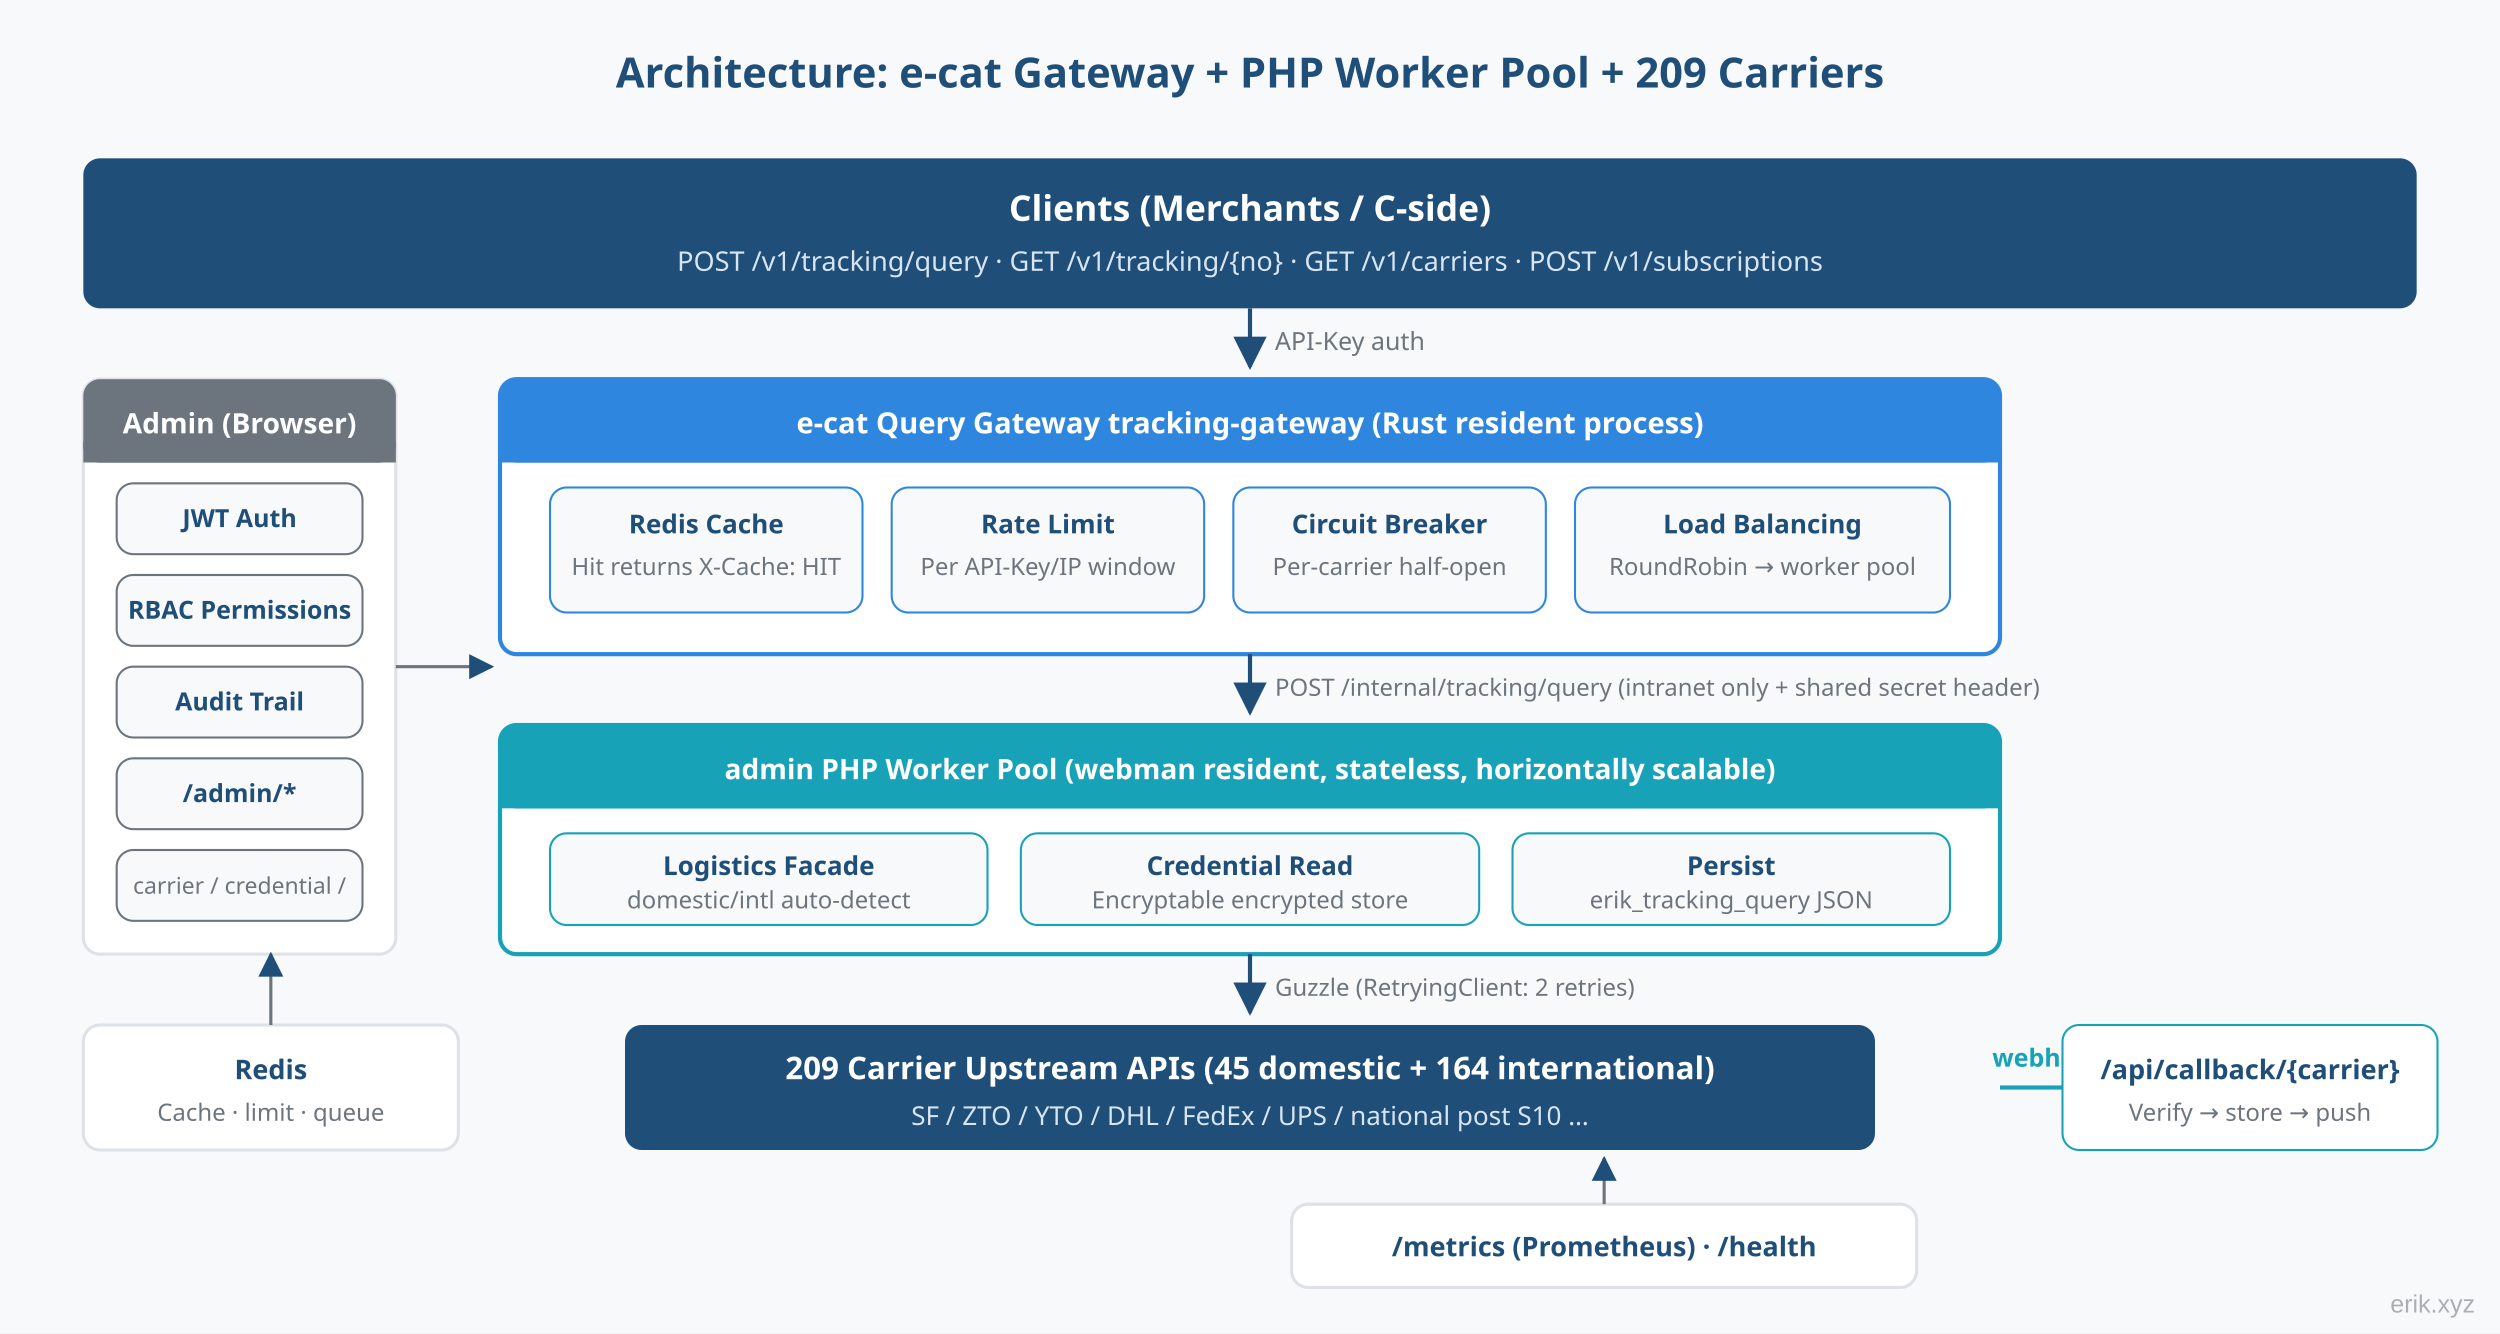
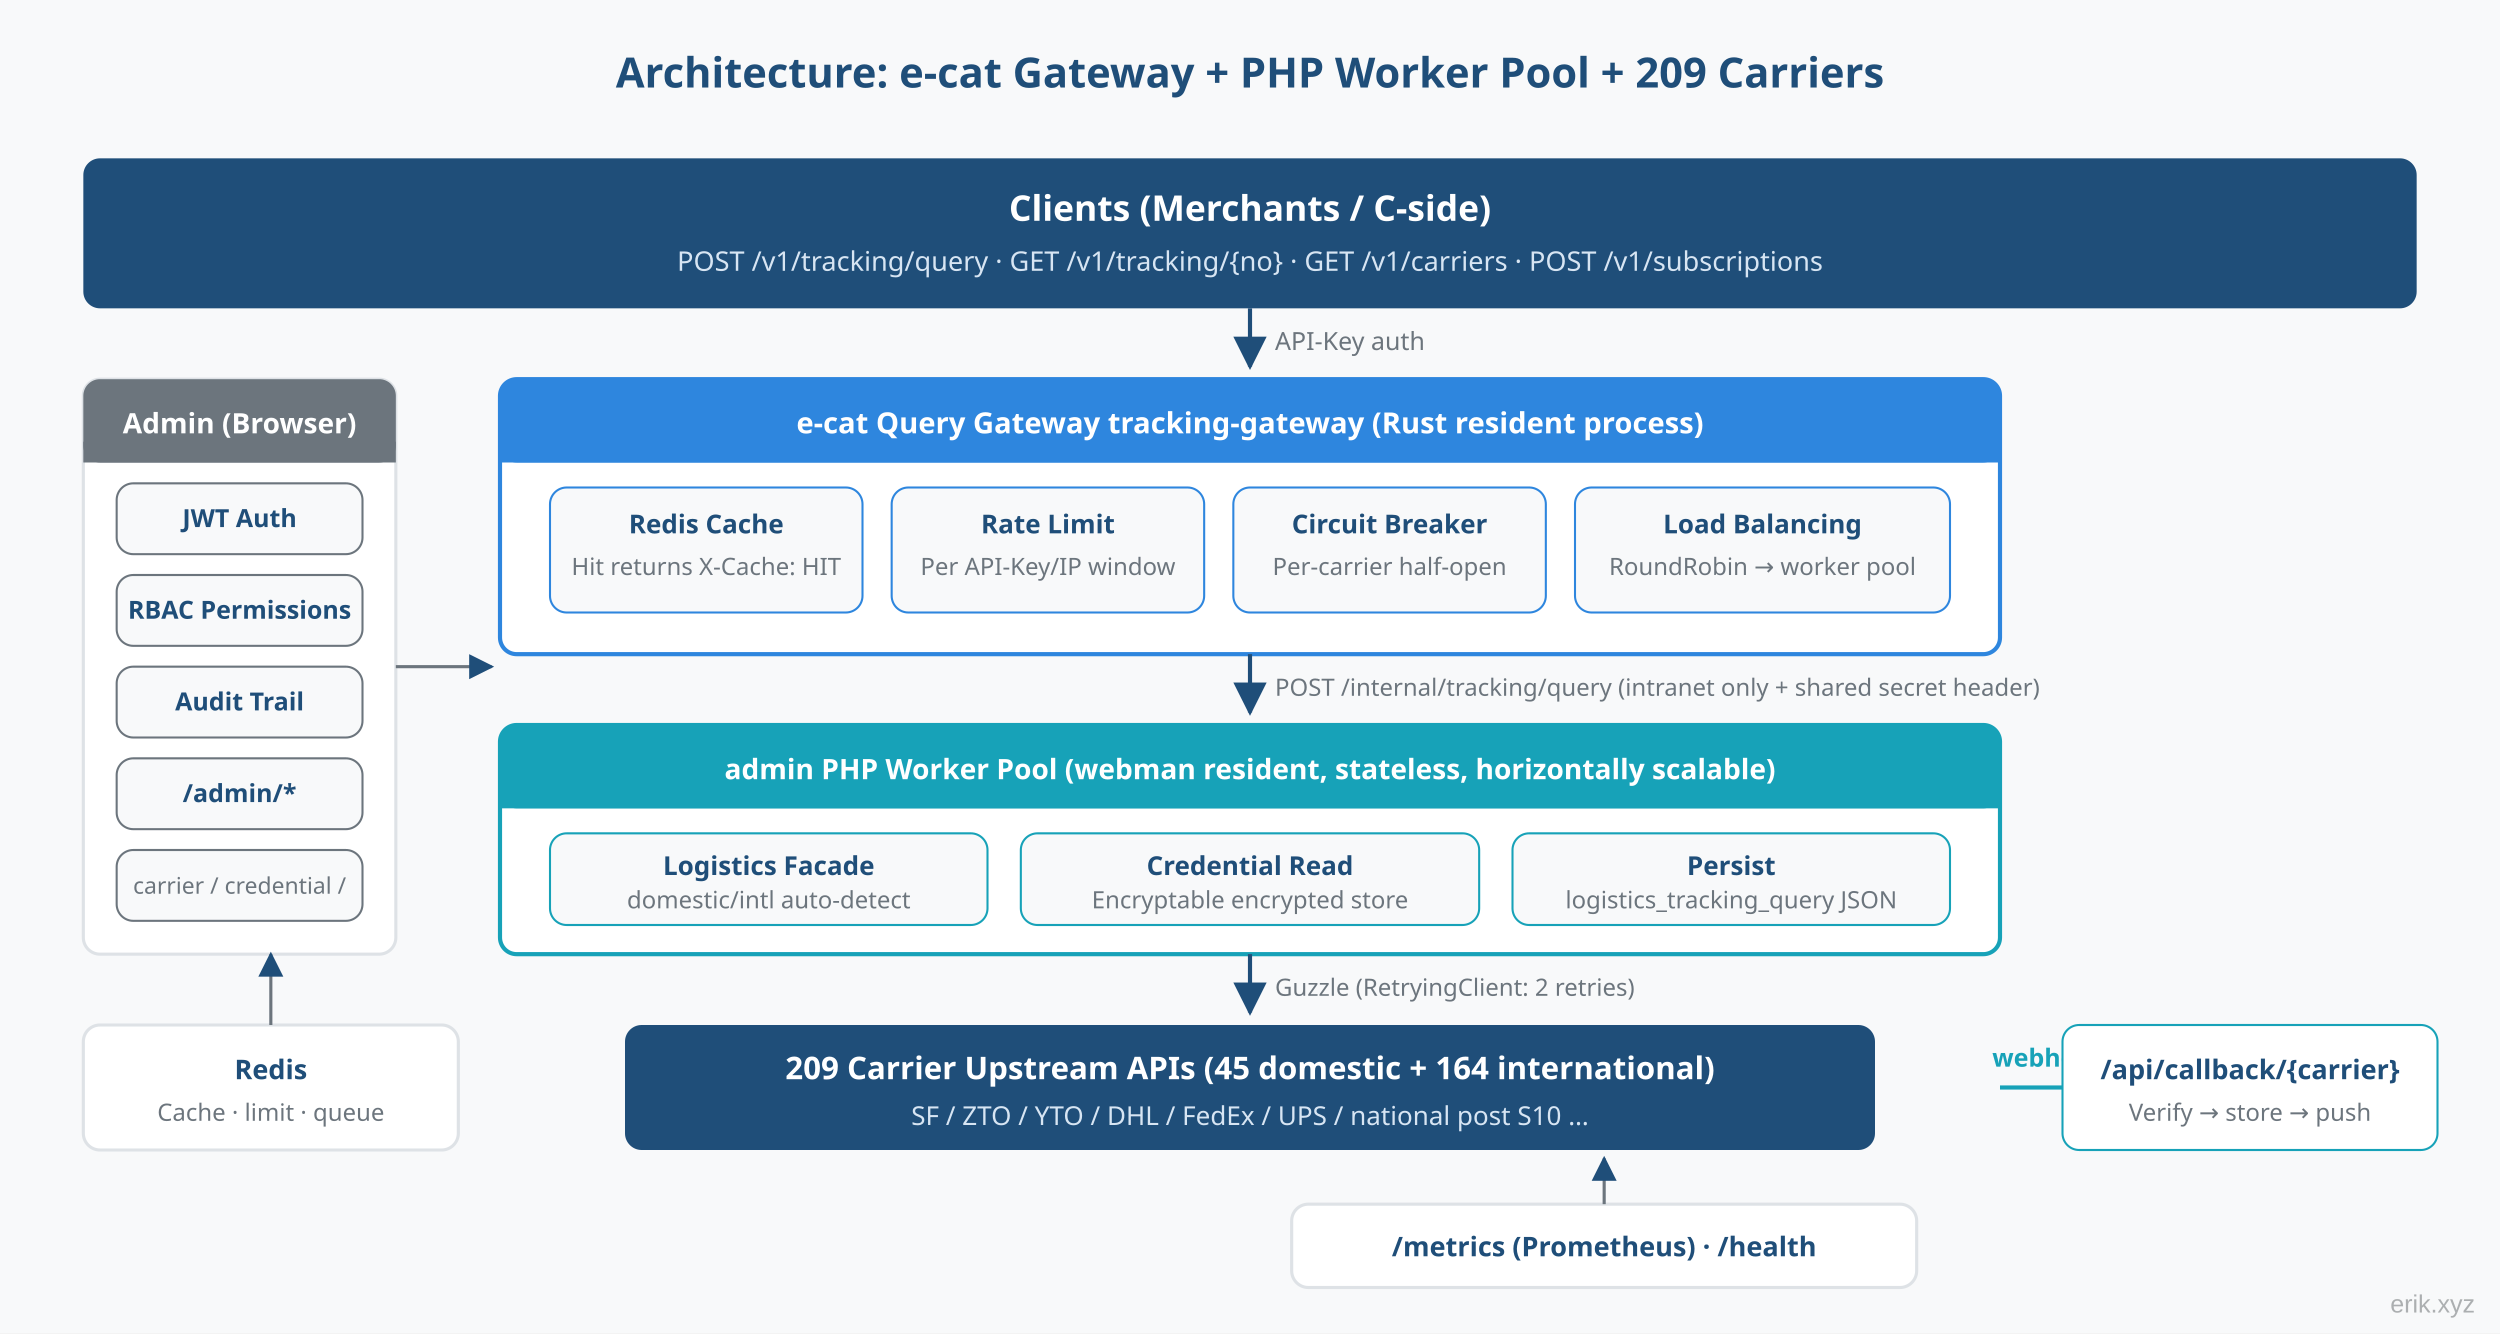
<svg xmlns="http://www.w3.org/2000/svg" viewBox="0 0 1200 640" font-family="'PingFang SC','Noto Sans SC','Microsoft YaHei',sans-serif">
  <defs>
    <marker id="arrow" viewBox="0 0 10 10" refX="9" refY="5" markerWidth="8" markerHeight="8" orient="auto-start-reverse">
      <path d="M0,0 L10,5 L0,10 z" fill="#1F4E79" />
    </marker>
    <marker id="arrow2" viewBox="0 0 10 10" refX="9" refY="5" markerWidth="8" markerHeight="8" orient="auto-start-reverse">
      <path d="M0,0 L10,5 L0,10 z" fill="#17A2B8" />
    </marker>
  </defs>
  <rect x="0" y="0" width="1200" height="640" fill="#F8F9FA" />
  <text x="600" y="42" text-anchor="middle" font-size="20" font-weight="bold" fill="#1F4E79">Architecture: e-cat Gateway + PHP Worker Pool + 209 Carriers</text>
  <rect x="40" y="76" width="1120" height="72" rx="8" fill="#1F4E79" />
  <text x="600" y="106" text-anchor="middle" font-size="17" font-weight="bold" fill="#FFFFFF">Clients (Merchants / C-side)</text>
  <text x="600" y="130" text-anchor="middle" font-size="13" fill="#D7E5F3">POST /v1/tracking/query · GET /v1/tracking/{no} · GET /v1/carriers · POST /v1/subscriptions</text>
  <line x1="600" y1="148" x2="600" y2="176" stroke="#1F4E79" stroke-width="2" marker-end="url(#arrow)" />
  <text x="612" y="168" font-size="12" fill="#6C757D">API-Key auth</text>
  <rect x="240" y="182" width="720" height="132" rx="8" fill="#FFFFFF" stroke="#2E86DE" stroke-width="2" />
  <rect x="240" y="182" width="720" height="40" rx="8" fill="#2E86DE" />
  <rect x="240" y="212" width="720" height="10" fill="#2E86DE" />
  <text x="600" y="208" text-anchor="middle" font-size="14" font-weight="bold" fill="#FFFFFF">e-cat Query Gateway tracking-gateway (Rust resident process)</text>
  <g font-size="12.5" fill="#212529" text-anchor="middle">
    <rect x="264" y="234" width="150" height="60" rx="8" fill="#F8F9FA" stroke="#2E86DE" />
    <text x="339" y="256" font-weight="bold" fill="#1F4E79">Redis Cache</text>
    <text x="339" y="276" font-size="11.5" fill="#6C757D">Hit returns X-Cache: HIT</text>
    <rect x="428" y="234" width="150" height="60" rx="8" fill="#F8F9FA" stroke="#2E86DE" />
    <text x="503" y="256" font-weight="bold" fill="#1F4E79">Rate Limit</text>
    <text x="503" y="276" font-size="11.5" fill="#6C757D">Per API-Key/IP window</text>
    <rect x="592" y="234" width="150" height="60" rx="8" fill="#F8F9FA" stroke="#2E86DE" />
    <text x="667" y="256" font-weight="bold" fill="#1F4E79">Circuit Breaker</text>
    <text x="667" y="276" font-size="11.5" fill="#6C757D">Per-carrier half-open</text>
    <rect x="756" y="234" width="180" height="60" rx="8" fill="#F8F9FA" stroke="#2E86DE" />
    <text x="846" y="256" font-weight="bold" fill="#1F4E79">Load Balancing</text>
    <text x="846" y="276" font-size="11.5" fill="#6C757D">RoundRobin → worker pool</text>
  </g>
  <line x1="600" y1="314" x2="600" y2="342" stroke="#1F4E79" stroke-width="2" marker-end="url(#arrow)" />
  <text x="612" y="334" font-size="11.5" fill="#6C757D">POST /internal/tracking/query (intranet only + shared secret header)</text>
  <rect x="240" y="348" width="720" height="110" rx="8" fill="#FFFFFF" stroke="#17A2B8" stroke-width="2" />
  <rect x="240" y="348" width="720" height="40" rx="8" fill="#17A2B8" />
  <rect x="240" y="378" width="720" height="10" fill="#17A2B8" />
  <text x="600" y="374" text-anchor="middle" font-size="13.5" font-weight="bold" fill="#FFFFFF">admin PHP Worker Pool (webman resident, stateless, horizontally scalable)</text>
  <g font-size="12.5" fill="#212529" text-anchor="middle">
    <rect x="264" y="400" width="210" height="44" rx="8" fill="#F8F9FA" stroke="#17A2B8" />
    <text x="369" y="420" font-weight="bold" fill="#1F4E79">Logistics Facade</text>
    <text x="369" y="436" font-size="11.5" fill="#6C757D">domestic/intl auto-detect</text>
    <rect x="490" y="400" width="220" height="44" rx="8" fill="#F8F9FA" stroke="#17A2B8" />
    <text x="600" y="420" font-weight="bold" fill="#1F4E79">Credential Read</text>
    <text x="600" y="436" font-size="11.5" fill="#6C757D">Encryptable encrypted store</text>
    <rect x="726" y="400" width="210" height="44" rx="8" fill="#F8F9FA" stroke="#17A2B8" />
    <text x="831" y="420" font-weight="bold" fill="#1F4E79">Persist</text>
-     <text x="831" y="436" font-size="11.5" fill="#6C757D">erik_tracking_query JSON</text>
+     <text x="831" y="436" font-size="11.5" fill="#6C757D">logistics_tracking_query JSON</text>
  </g>
  <line x1="600" y1="458" x2="600" y2="486" stroke="#1F4E79" stroke-width="2" marker-end="url(#arrow)" />
  <text x="612" y="478" font-size="11.5" fill="#6C757D">Guzzle (RetryingClient: 2 retries)</text>
  <rect x="300" y="492" width="600" height="60" rx="8" fill="#1F4E79" />
  <text x="600" y="518" text-anchor="middle" font-size="15" font-weight="bold" fill="#FFFFFF">209 Carrier Upstream APIs (45 domestic + 164 international)</text>
  <text x="600" y="540" text-anchor="middle" font-size="12.5" fill="#D7E5F3">SF / ZTO / YTO / DHL / FedEx / UPS / national post S10 …</text>
  <line x1="960" y1="522" x2="1060" y2="522" stroke="#17A2B8" stroke-width="2" marker-end="url(#arrow2)" />
  <text x="1010" y="512" text-anchor="middle" font-size="12" fill="#17A2B8" font-weight="bold">webhook callback</text>
  <rect x="990" y="492" width="180" height="60" rx="8" fill="#FFFFFF" stroke="#17A2B8" />
  <text x="1080" y="518" text-anchor="middle" font-size="13" font-weight="bold" fill="#1F4E79">/api/callback/{carrier}</text>
  <text x="1080" y="538" text-anchor="middle" font-size="11.5" fill="#6C757D">Verify → store → push</text>
  <rect x="40" y="182" width="150" height="276" rx="8" fill="#FFFFFF" stroke="#DEE2E6" stroke-width="1.5" />
  <rect x="40" y="182" width="150" height="40" rx="8" fill="#6C757D" />
  <rect x="40" y="212" width="150" height="10" fill="#6C757D" />
  <text x="115" y="208" text-anchor="middle" font-size="13.5" font-weight="bold" fill="#FFFFFF">Admin (Browser)</text>
  <g font-size="12" fill="#212529" text-anchor="middle">
    <rect x="56" y="232" width="118" height="34" rx="8" fill="#F8F9FA" stroke="#6C757D" />
    <text x="115" y="253" fill="#1F4E79" font-weight="bold">JWT Auth</text>
    <rect x="56" y="276" width="118" height="34" rx="8" fill="#F8F9FA" stroke="#6C757D" />
    <text x="115" y="297" fill="#1F4E79" font-weight="bold">RBAC Permissions</text>
    <rect x="56" y="320" width="118" height="34" rx="8" fill="#F8F9FA" stroke="#6C757D" />
    <text x="115" y="341" fill="#1F4E79" font-weight="bold">Audit Trail</text>
    <rect x="56" y="364" width="118" height="34" rx="8" fill="#F8F9FA" stroke="#6C757D" />
    <text x="115" y="385" fill="#1F4E79" font-weight="bold">/admin/*</text>
    <rect x="56" y="408" width="118" height="34" rx="8" fill="#F8F9FA" stroke="#6C757D" />
    <text x="115" y="429" font-size="11" fill="#6C757D">carrier / credential /</text>
  </g>
  <line x1="190" y1="320" x2="236" y2="320" stroke="#6C757D" stroke-width="1.5" marker-end="url(#arrow)" />
  <rect x="40" y="492" width="180" height="60" rx="8" fill="#FFFFFF" stroke="#DEE2E6" stroke-width="1.5" />
  <text x="130" y="518" text-anchor="middle" font-size="13" font-weight="bold" fill="#1F4E79">Redis</text>
  <text x="130" y="538" text-anchor="middle" font-size="11.5" fill="#6C757D">Cache · limit · queue</text>
  <rect x="620" y="578" width="300" height="40" rx="8" fill="#FFFFFF" stroke="#DEE2E6" stroke-width="1.5" />
  <text x="770" y="603" text-anchor="middle" font-size="13" font-weight="bold" fill="#1F4E79">/metrics (Prometheus) · /health</text>
  <line x1="770" y1="578" x2="770" y2="556" stroke="#6C757D" stroke-width="1.5" marker-end="url(#arrow)" />
  <line x1="130" y1="492" x2="130" y2="458" stroke="#6C757D" stroke-width="1.5" marker-end="url(#arrow)" />
  <text x="1188" y="630" fill="rgba(33,37,41,0.35)" font-size="12" font-family="Arial, sans-serif" text-anchor="end">erik.xyz</text>
</svg>
